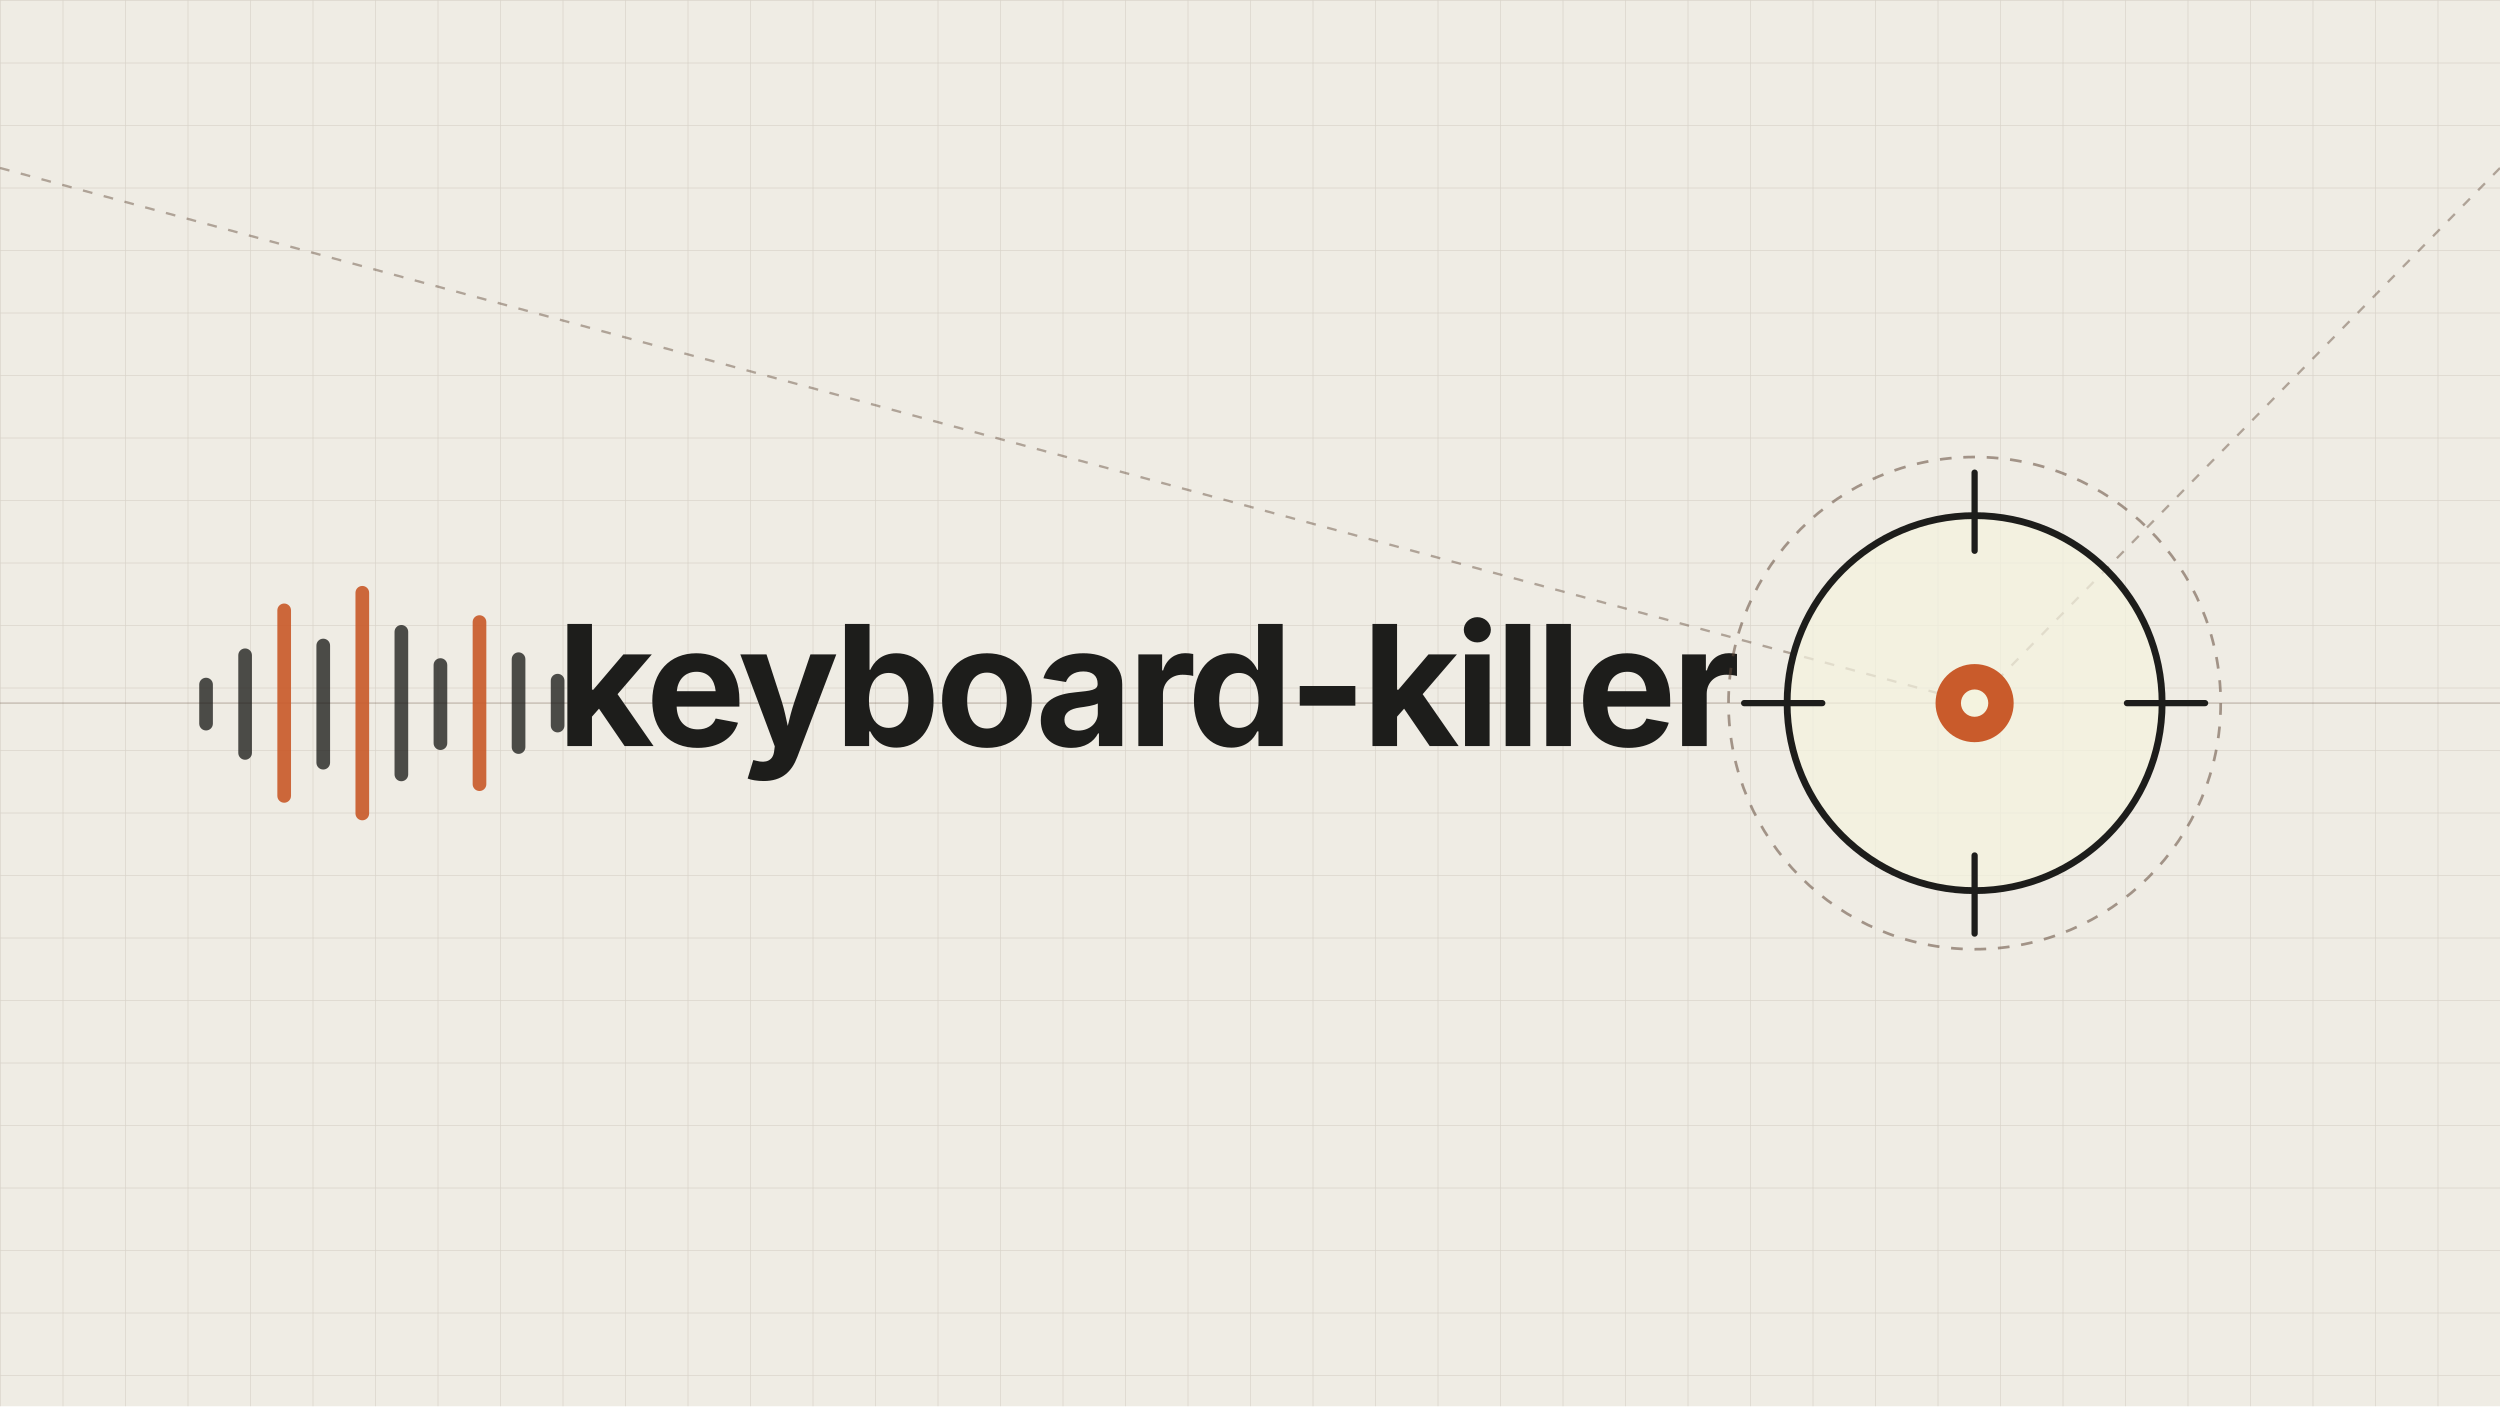
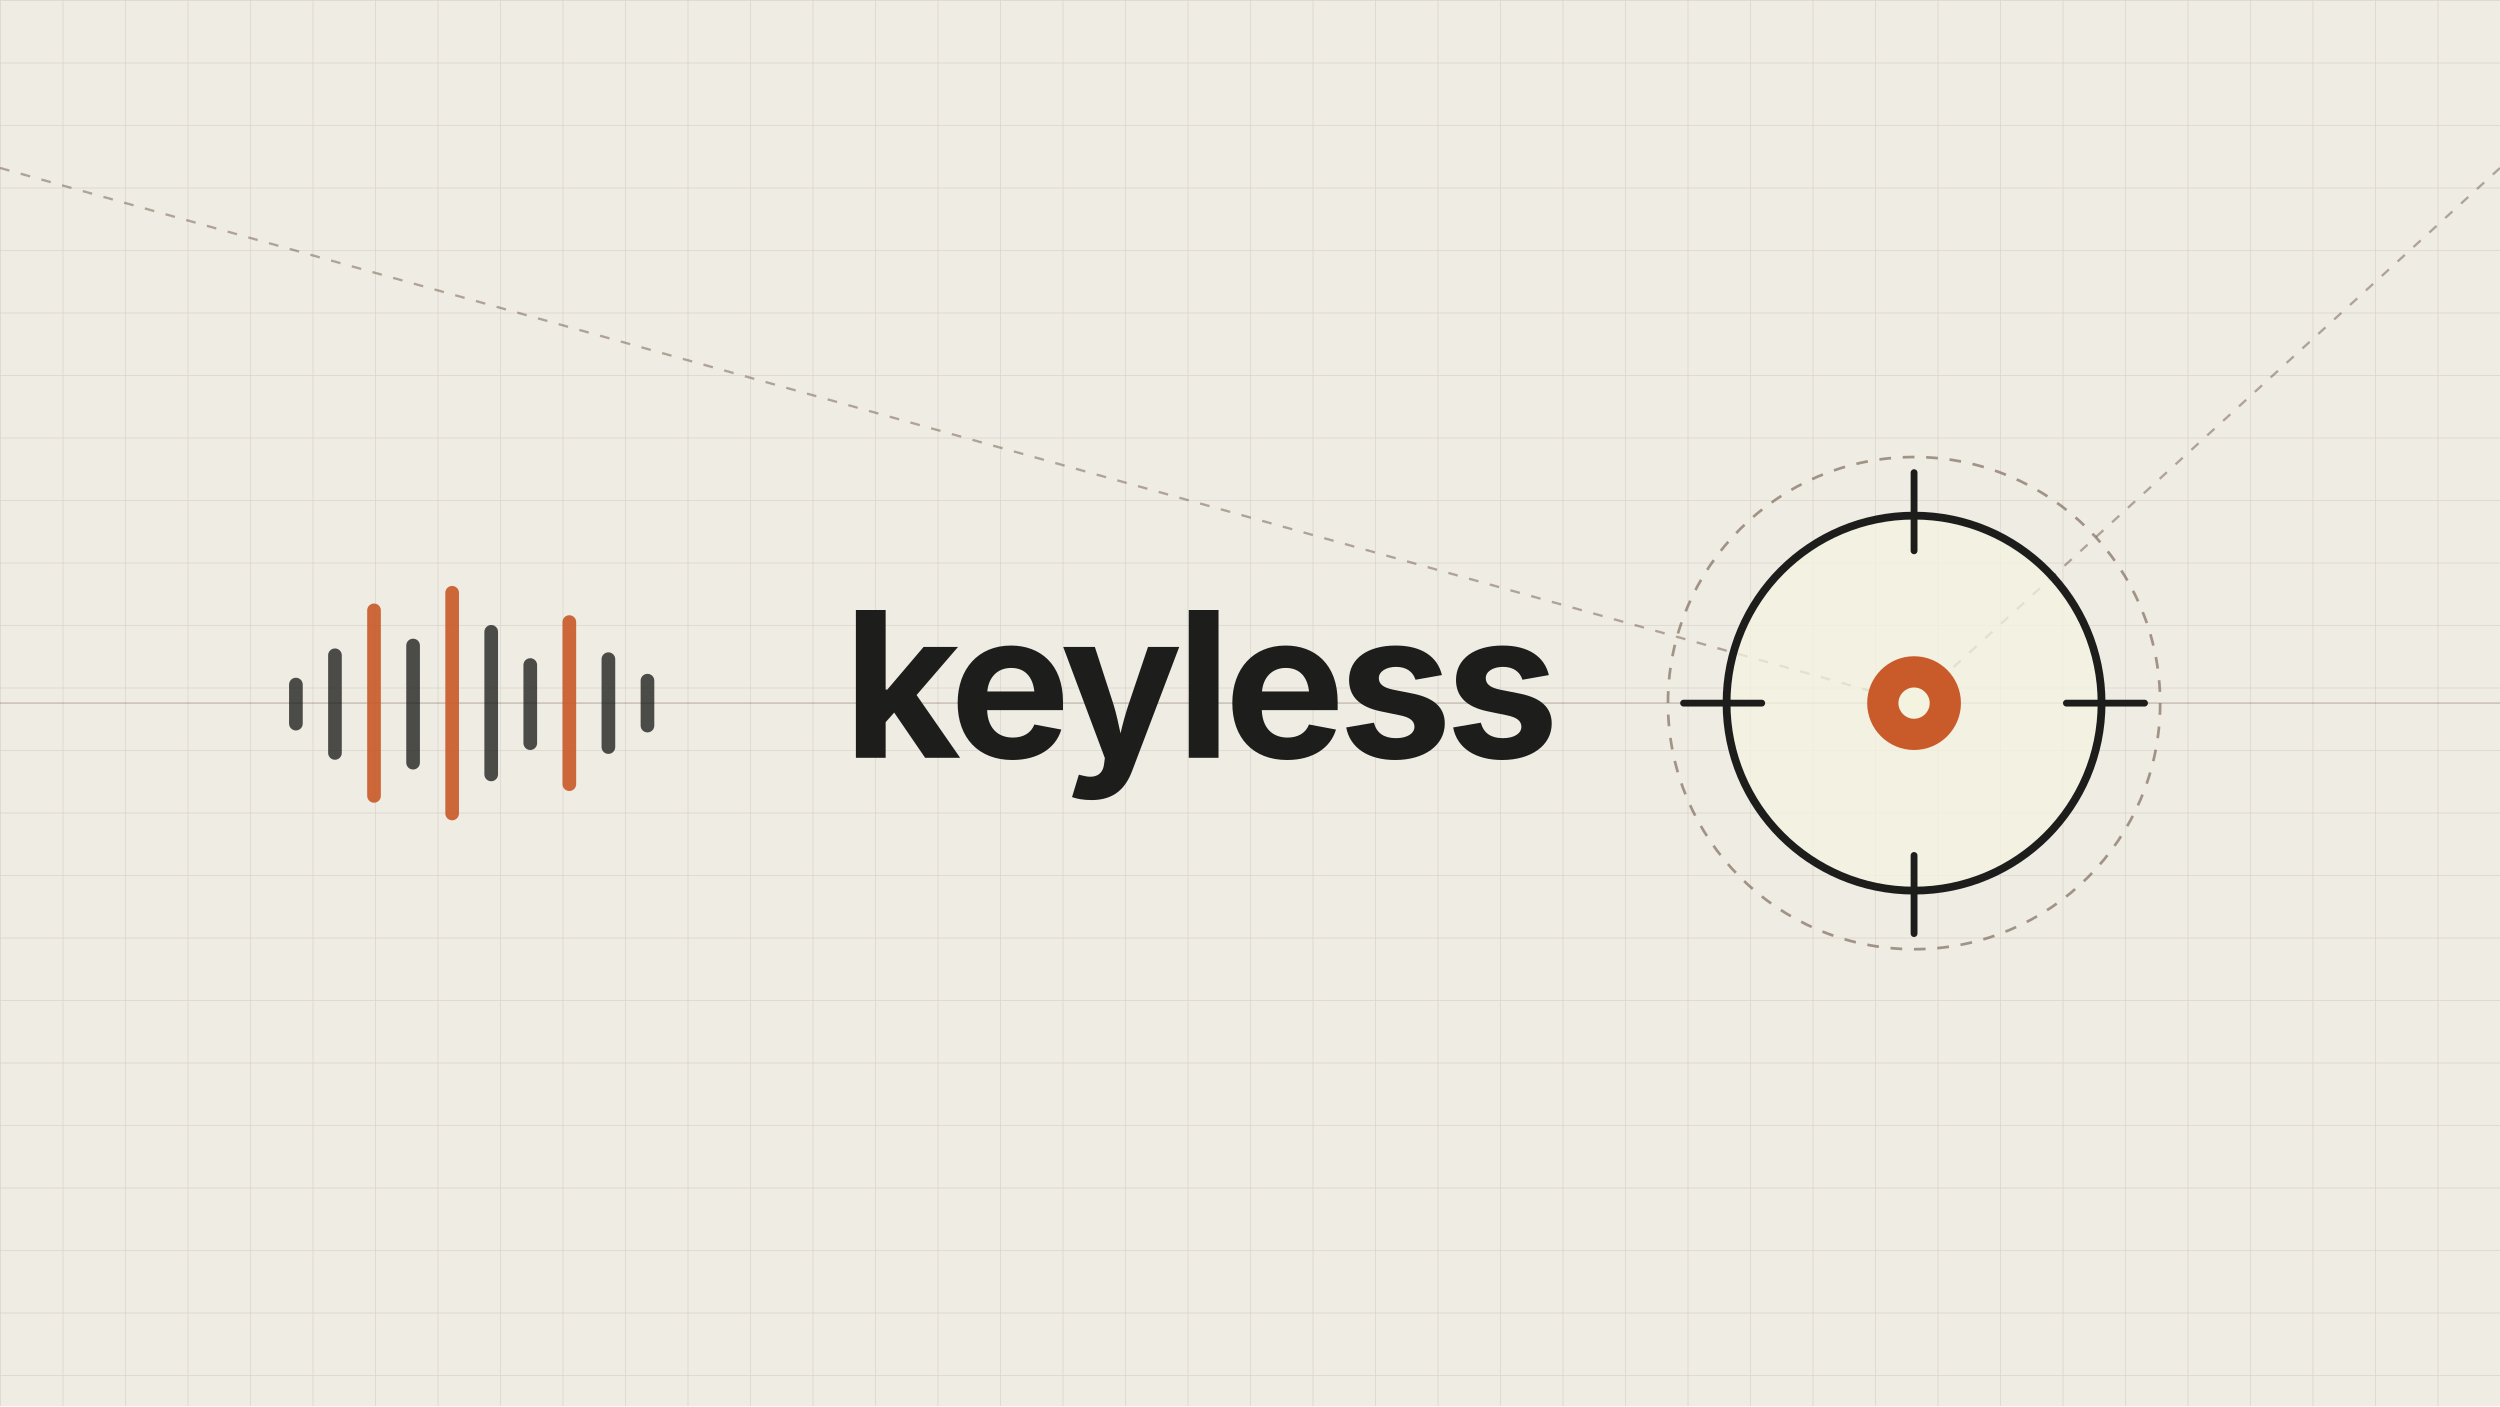
- <svg xmlns="http://www.w3.org/2000/svg" viewBox="0 0 1280 720" width="1280" height="720" role="img" aria-label="Keyboard-Killer">
+ <svg xmlns="http://www.w3.org/2000/svg" viewBox="0 0 1280 720" width="1280" height="720" role="img" aria-label="Keyless">
  <defs>
-     <clipPath id="kkbc">
+     <clipPath id="klbc">
      <rect width="1280" height="720" rx="0" />
    </clipPath>
-     <pattern id="kkGrid" width="32" height="32" patternUnits="userSpaceOnUse">
+     <pattern id="klGrid" width="32" height="32" patternUnits="userSpaceOnUse">
      <path d="M 32 0 L 0 0 0 32" fill="none" stroke="#9B8E7F" stroke-width="0.65" opacity="0.28" />
    </pattern>
  </defs>
-   <g clip-path="url(#kkbc)">
+   <g clip-path="url(#klbc)">
    <rect width="1280" height="720" fill="#EFECE4" />
-     <rect width="1280" height="720" fill="url(#kkGrid)" />
-     <line x1="0" y1="86" x2="1011" y2="360" stroke="#624A3A" stroke-width="1.2" stroke-dasharray="5 6" opacity="0.45" />
-     <line x1="1280" y1="86" x2="1011" y2="360" stroke="#624A3A" stroke-width="1.2" stroke-dasharray="5 6" opacity="0.45" />
+     <rect width="1280" height="720" fill="url(#klGrid)" />
+     <line x1="0" y1="86" x2="980" y2="360" stroke="#624A3A" stroke-width="1.2" stroke-dasharray="5 6" opacity="0.45" />
+     <line x1="1280" y1="86" x2="980" y2="360" stroke="#624A3A" stroke-width="1.2" stroke-dasharray="5 6" opacity="0.45" />
    <line x1="0" y1="360" x2="1280" y2="360" stroke="#624A3A" stroke-width="0.9" opacity="0.24" />
    <g>
-       <rect x="102" y="347" width="7" height="27" rx="3.5" fill="#1D1D1B" opacity="0.78" />
-       <rect x="122" y="332" width="7" height="57" rx="3.5" fill="#1D1D1B" opacity="0.78" />
-       <rect x="142" y="309" width="7" height="102" rx="3.5" fill="#C95B2B" opacity="0.92" />
-       <rect x="162" y="327" width="7" height="67" rx="3.5" fill="#1D1D1B" opacity="0.78" />
-       <rect x="182" y="300" width="7" height="120" rx="3.5" fill="#C95B2B" opacity="0.92" />
-       <rect x="202" y="320" width="7" height="80" rx="3.5" fill="#1D1D1B" opacity="0.78" />
-       <rect x="222" y="337" width="7" height="47" rx="3.5" fill="#1D1D1B" opacity="0.78" />
-       <rect x="242" y="315" width="7" height="90" rx="3.5" fill="#C95B2B" opacity="0.92" />
-       <rect x="262" y="334" width="7" height="52" rx="3.5" fill="#1D1D1B" opacity="0.78" />
-       <rect x="282" y="345" width="7" height="30" rx="3.5" fill="#1D1D1B" opacity="0.78" />
+       <rect x="148" y="347" width="7" height="27" rx="3.5" fill="#1D1D1B" opacity="0.78" />
+       <rect x="168" y="332" width="7" height="57" rx="3.5" fill="#1D1D1B" opacity="0.78" />
+       <rect x="188" y="309" width="7" height="102" rx="3.5" fill="#C95B2B" opacity="0.92" />
+       <rect x="208" y="327" width="7" height="67" rx="3.5" fill="#1D1D1B" opacity="0.78" />
+       <rect x="228" y="300" width="7" height="120" rx="3.5" fill="#C95B2B" opacity="0.92" />
+       <rect x="248" y="320" width="7" height="80" rx="3.5" fill="#1D1D1B" opacity="0.78" />
+       <rect x="268" y="337" width="7" height="47" rx="3.5" fill="#1D1D1B" opacity="0.78" />
+       <rect x="288" y="315" width="7" height="90" rx="3.5" fill="#C95B2B" opacity="0.92" />
+       <rect x="308" y="334" width="7" height="52" rx="3.5" fill="#1D1D1B" opacity="0.78" />
+       <rect x="328" y="345" width="7" height="30" rx="3.5" fill="#1D1D1B" opacity="0.78" />
    </g>
-     <text x="588" y="382" text-anchor="middle" font-family="'Helvetica Neue', 'Inter', Arial, sans-serif" font-size="86" font-weight="700" letter-spacing="-2.5" fill="#1D1D1B">keyboard-killer</text>
-     <circle cx="1011" cy="360" r="126" fill="none" stroke="#624A3A" stroke-width="1.4" stroke-dasharray="6 6" opacity="0.55" />
-     <circle cx="1011" cy="360" r="96" fill="#F4F3DF" fill-opacity="0.72" stroke="#1D1D1B" stroke-width="3.5" />
-     <line x1="1011" y1="242" x2="1011" y2="282" stroke="#1D1D1B" stroke-width="3.2" stroke-linecap="round" />
-     <line x1="1011" y1="438" x2="1011" y2="478" stroke="#1D1D1B" stroke-width="3.2" stroke-linecap="round" />
-     <line x1="893" y1="360" x2="933" y2="360" stroke="#1D1D1B" stroke-width="3.2" stroke-linecap="round" />
-     <line x1="1089" y1="360" x2="1129" y2="360" stroke="#1D1D1B" stroke-width="3.2" stroke-linecap="round" />
-     <circle cx="1011" cy="360" r="20" fill="#C95B2B" />
-     <circle cx="1011" cy="360" r="7" fill="#F4F3DF" />
+     <text x="615" y="388" text-anchor="middle" font-family="'Helvetica Neue', 'Inter', Arial, sans-serif" font-size="104" font-weight="700" letter-spacing="-3.5" fill="#1D1D1B">keyless</text>
+     <circle cx="980" cy="360" r="126" fill="none" stroke="#624A3A" stroke-width="1.4" stroke-dasharray="6 6" opacity="0.55" />
+     <circle cx="980" cy="360" r="96" fill="#F4F3DF" fill-opacity="0.76" stroke="#1D1D1B" stroke-width="4" />
+     <line x1="980" y1="242" x2="980" y2="282" stroke="#1D1D1B" stroke-width="3.5" stroke-linecap="round" />
+     <line x1="980" y1="438" x2="980" y2="478" stroke="#1D1D1B" stroke-width="3.5" stroke-linecap="round" />
+     <line x1="862" y1="360" x2="902" y2="360" stroke="#1D1D1B" stroke-width="3.5" stroke-linecap="round" />
+     <line x1="1058" y1="360" x2="1098" y2="360" stroke="#1D1D1B" stroke-width="3.5" stroke-linecap="round" />
+     <circle cx="980" cy="360" r="24" fill="#C95B2B" />
+     <circle cx="980" cy="360" r="8" fill="#F4F3DF" />
  </g>
</svg>
